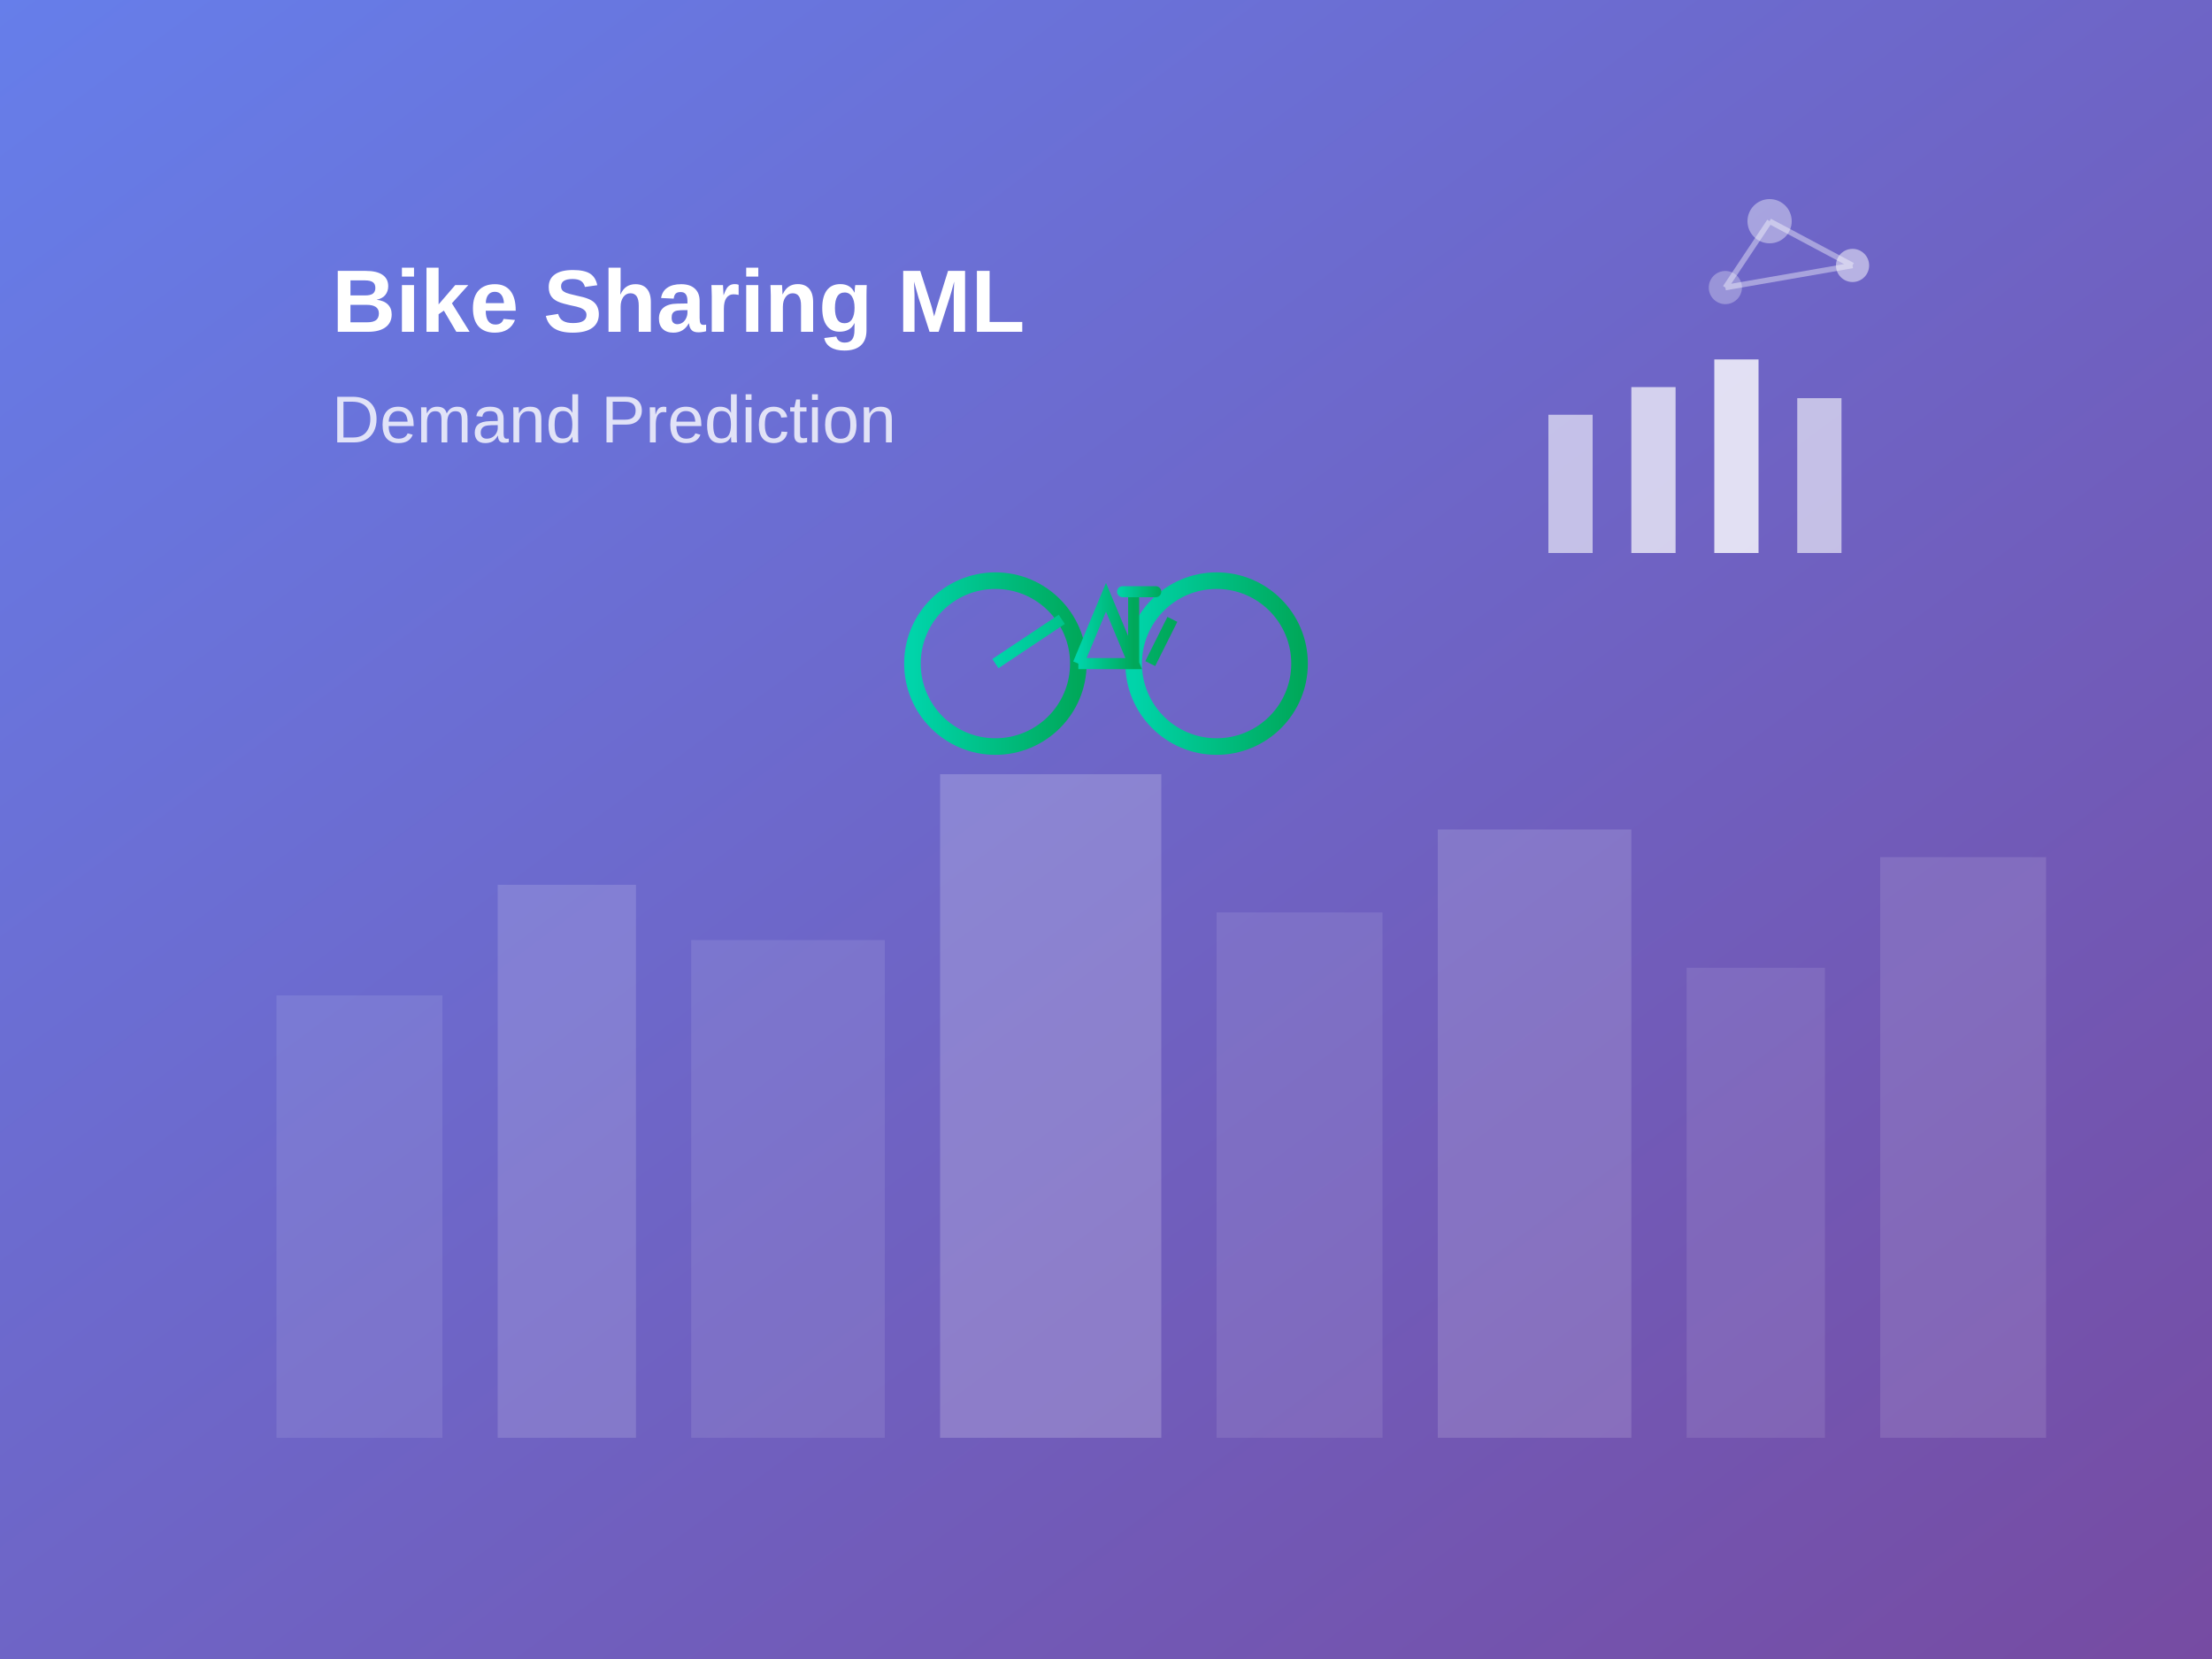
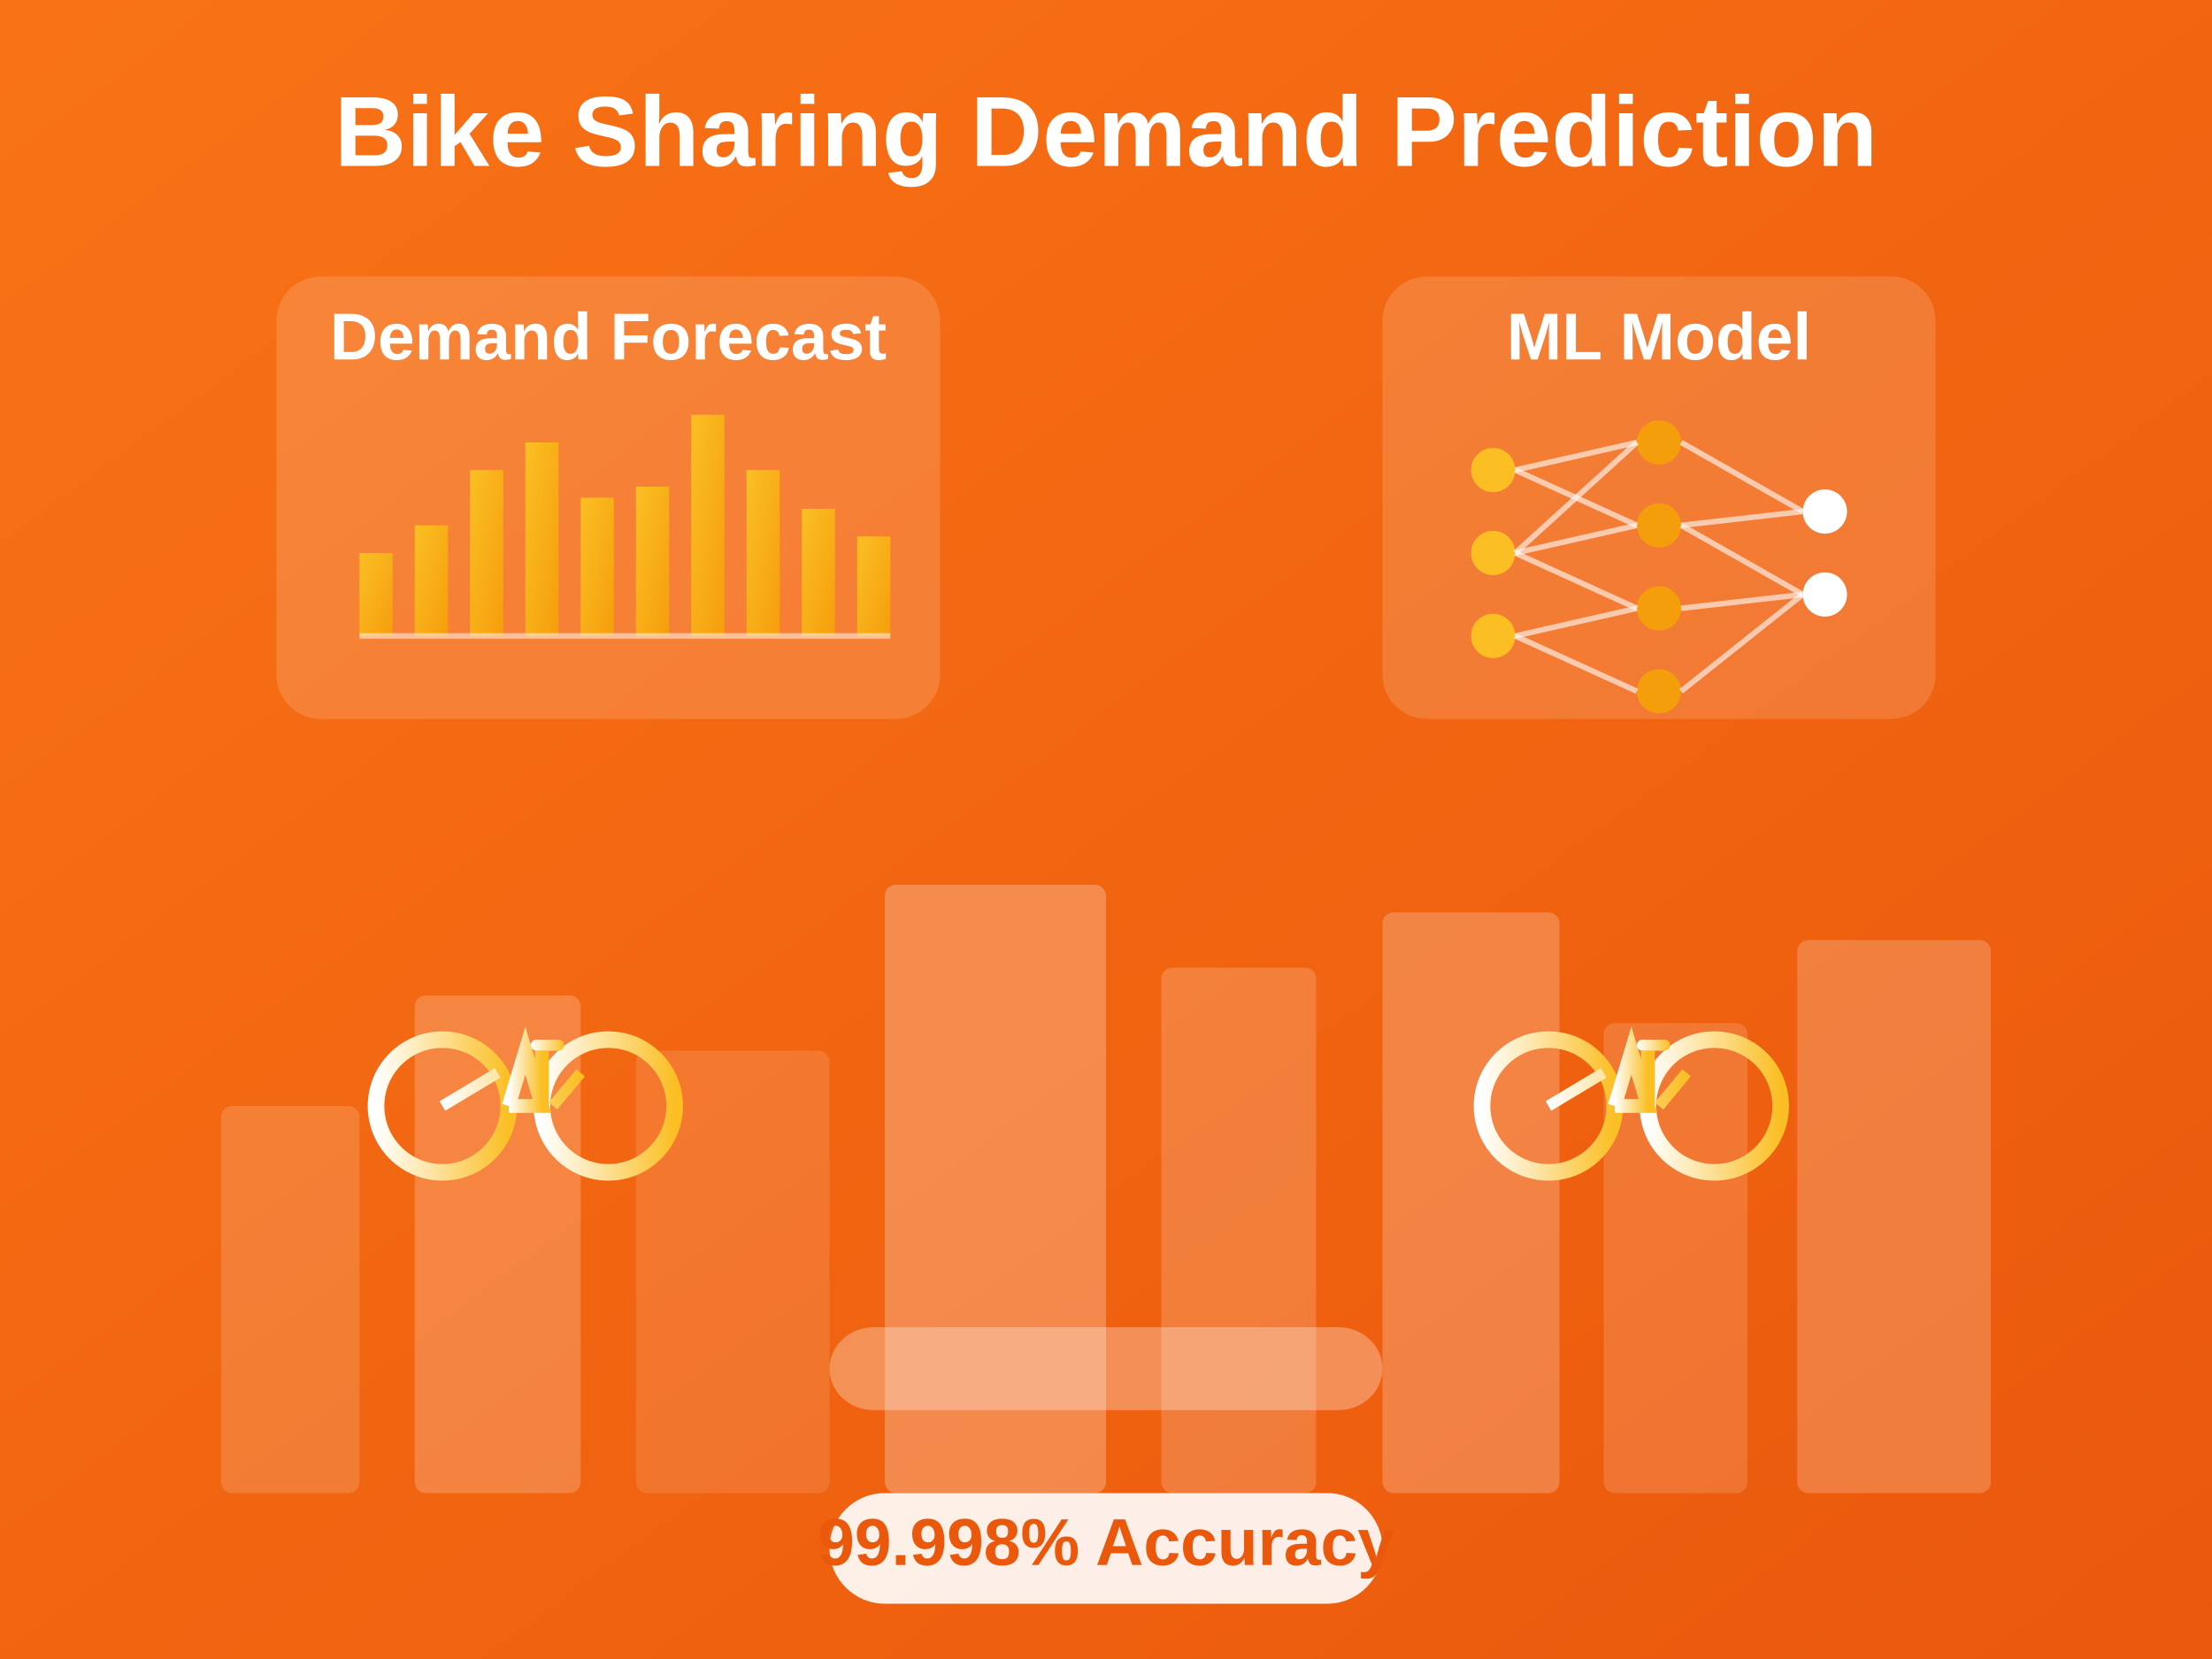
<svg xmlns="http://www.w3.org/2000/svg" width="400" height="300" viewBox="0 0 400 300">
  <defs>
    <linearGradient id="bg" x1="0%" y1="0%" x2="100%" y2="100%">
-       <stop offset="0%" style="stop-color:#667eea;stop-opacity:1" />
-       <stop offset="100%" style="stop-color:#764ba2;stop-opacity:1" />
+       <stop offset="0%" style="stop-color:#f97316;stop-opacity:1" />
+       <stop offset="100%" style="stop-color:#ea580c;stop-opacity:1" />
    </linearGradient>
    <linearGradient id="bike" x1="0%" y1="0%" x2="100%" y2="0%">
-       <stop offset="0%" style="stop-color:#00d4aa;stop-opacity:1" />
-       <stop offset="100%" style="stop-color:#00a85a;stop-opacity:1" />
+       <stop offset="0%" style="stop-color:#ffffff;stop-opacity:1" />
+       <stop offset="100%" style="stop-color:#fbbf24;stop-opacity:1" />
+     </linearGradient>
+     <linearGradient id="chartGrad" x1="0%" y1="0%" x2="100%" y2="100%">
+       <stop offset="0%" style="stop-color:#fbbf24;stop-opacity:1" />
+       <stop offset="100%" style="stop-color:#f59e0b;stop-opacity:1" />
    </linearGradient>
  </defs>
  <rect width="400" height="300" fill="url(#bg)" />
-   <rect x="50" y="180" width="30" height="80" fill="rgba(255,255,255,0.1)" />
-   <rect x="90" y="160" width="25" height="100" fill="rgba(255,255,255,0.15)" />
-   <rect x="125" y="170" width="35" height="90" fill="rgba(255,255,255,0.1)" />
-   <rect x="170" y="140" width="40" height="120" fill="rgba(255,255,255,0.2)" />
-   <rect x="220" y="165" width="30" height="95" fill="rgba(255,255,255,0.1)" />
-   <rect x="260" y="150" width="35" height="110" fill="rgba(255,255,255,0.15)" />
-   <rect x="305" y="175" width="25" height="85" fill="rgba(255,255,255,0.1)" />
-   <rect x="340" y="155" width="30" height="105" fill="rgba(255,255,255,0.12)" />
-   <g transform="translate(180, 120)">
-     <circle cx="0" cy="0" r="15" fill="none" stroke="url(#bike)" stroke-width="3" />
-     <circle cx="40" cy="0" r="15" fill="none" stroke="url(#bike)" stroke-width="3" />
-     <path d="M15 0 L25 0 L20 -12 L15 0 M25 0 L25 -12" fill="none" stroke="url(#bike)" stroke-width="2" />
-     <path d="M0 0 L12 -8 M28 0 L32 -8" fill="none" stroke="url(#bike)" stroke-width="2" />
-     <path d="M18 -12 L22 -12" fill="none" stroke="url(#bike)" stroke-width="2" />
-     <rect x="22" y="-14" width="8" height="2" rx="1" fill="url(#bike)" />
+   <rect x="40" y="200" width="25" height="70" rx="2" fill="rgba(255,255,255,0.15)" />
+   <rect x="75" y="180" width="30" height="90" rx="2" fill="rgba(255,255,255,0.2)" />
+   <rect x="115" y="190" width="35" height="80" rx="2" fill="rgba(255,255,255,0.12)" />
+   <rect x="160" y="160" width="40" height="110" rx="2" fill="rgba(255,255,255,0.25)" />
+   <rect x="210" y="175" width="28" height="95" rx="2" fill="rgba(255,255,255,0.18)" />
+   <rect x="250" y="165" width="32" height="105" rx="2" fill="rgba(255,255,255,0.22)" />
+   <rect x="290" y="185" width="26" height="85" rx="2" fill="rgba(255,255,255,0.15)" />
+   <rect x="325" y="170" width="35" height="100" rx="2" fill="rgba(255,255,255,0.2)" />
+   <rect x="150" y="240" width="100" height="15" rx="8" fill="rgba(255,255,255,0.3)" />
+   <g transform="translate(80, 200)">
+     <circle cx="0" cy="0" r="12" fill="none" stroke="url(#bike)" stroke-width="3" />
+     <circle cx="30" cy="0" r="12" fill="none" stroke="url(#bike)" stroke-width="3" />
+     <path d="M12 0 L18 0 L15 -10 L12 0 M18 0 L18 -10" fill="none" stroke="url(#bike)" stroke-width="2.5" />
+     <path d="M0 0 L10 -6 M20 0 L25 -6" fill="none" stroke="url(#bike)" stroke-width="2" />
+     <path d="M13 -10 L17 -10" fill="none" stroke="url(#bike)" stroke-width="2" />
+     <rect x="16" y="-12" width="6" height="2" rx="1" fill="url(#bike)" />
  </g>
-   <g transform="translate(60, 60)">
-     <text x="0" y="0" fill="white" font-family="Arial" font-size="16" font-weight="bold">Bike Sharing ML</text>
-     <text x="0" y="20" fill="rgba(255,255,255,0.8)" font-family="Arial" font-size="12">Demand Prediction</text>
-     <rect x="220" y="15" width="8" height="25" fill="rgba(255,255,255,0.6)" />
-     <rect x="235" y="10" width="8" height="30" fill="rgba(255,255,255,0.7)" />
-     <rect x="250" y="5" width="8" height="35" fill="rgba(255,255,255,0.8)" />
-     <rect x="265" y="12" width="8" height="28" fill="rgba(255,255,255,0.6)" />
+   <g transform="translate(280, 200)">
+     <circle cx="0" cy="0" r="12" fill="none" stroke="url(#bike)" stroke-width="3" />
+     <circle cx="30" cy="0" r="12" fill="none" stroke="url(#bike)" stroke-width="3" />
+     <path d="M12 0 L18 0 L15 -10 L12 0 M18 0 L18 -10" fill="none" stroke="url(#bike)" stroke-width="2.5" />
+     <path d="M0 0 L10 -6 M20 0 L25 -6" fill="none" stroke="url(#bike)" stroke-width="2" />
+     <path d="M13 -10 L17 -10" fill="none" stroke="url(#bike)" stroke-width="2" />
+     <rect x="16" y="-12" width="6" height="2" rx="1" fill="url(#bike)" />
  </g>
-   <g transform="translate(320, 40)">
-     <circle cx="0" cy="0" r="4" fill="rgba(255,255,255,0.4)" />
-     <circle cx="15" cy="8" r="3" fill="rgba(255,255,255,0.5)" />
-     <circle cx="-8" cy="12" r="3" fill="rgba(255,255,255,0.3)" />
-     <path d="M0 0 L15 8 M0 0 L-8 12 M15 8 L-8 12" stroke="rgba(255,255,255,0.4)" stroke-width="1" />
+   <g transform="translate(50, 50)">
+     <rect x="0" y="0" width="120" height="80" rx="8" fill="rgba(255,255,255,0.15)" />
+     <text x="60" y="15" text-anchor="middle" fill="white" font-family="Arial, sans-serif" font-size="12" font-weight="bold">Demand Forecast</text>
+     <rect x="15" y="50" width="6" height="15" fill="url(#chartGrad)" />
+     <rect x="25" y="45" width="6" height="20" fill="url(#chartGrad)" />
+     <rect x="35" y="35" width="6" height="30" fill="url(#chartGrad)" />
+     <rect x="45" y="30" width="6" height="35" fill="url(#chartGrad)" />
+     <rect x="55" y="40" width="6" height="25" fill="url(#chartGrad)" />
+     <rect x="65" y="38" width="6" height="27" fill="url(#chartGrad)" />
+     <rect x="75" y="25" width="6" height="40" fill="url(#chartGrad)" />
+     <rect x="85" y="35" width="6" height="30" fill="url(#chartGrad)" />
+     <rect x="95" y="42" width="6" height="23" fill="url(#chartGrad)" />
+     <rect x="105" y="47" width="6" height="18" fill="url(#chartGrad)" />
+     <line x1="15" y1="65" x2="111" y2="65" stroke="rgba(255,255,255,0.5)" stroke-width="1" />
  </g>
+   <g transform="translate(250, 50)">
+     <rect x="0" y="0" width="100" height="80" rx="8" fill="rgba(255,255,255,0.15)" />
+     <text x="50" y="15" text-anchor="middle" fill="white" font-family="Arial, sans-serif" font-size="12" font-weight="bold">ML Model</text>
+     <circle cx="20" cy="35" r="4" fill="#fbbf24" />
+     <circle cx="20" cy="50" r="4" fill="#fbbf24" />
+     <circle cx="20" cy="65" r="4" fill="#fbbf24" />
+     <circle cx="50" cy="30" r="4" fill="#f59e0b" />
+     <circle cx="50" cy="45" r="4" fill="#f59e0b" />
+     <circle cx="50" cy="60" r="4" fill="#f59e0b" />
+     <circle cx="50" cy="75" r="4" fill="#f59e0b" />
+     <circle cx="80" cy="42.5" r="4" fill="#ffffff" />
+     <circle cx="80" cy="57.5" r="4" fill="#ffffff" />
+     <g stroke="rgba(255,255,255,0.6)" stroke-width="1" fill="none">
+       <path d="M24 35 L46 30" />
+       <path d="M24 35 L46 45" />
+       <path d="M24 50 L46 30" />
+       <path d="M24 50 L46 45" />
+       <path d="M24 50 L46 60" />
+       <path d="M24 65 L46 60" />
+       <path d="M24 65 L46 75" />
+       <path d="M54 30 L76 42.5" />
+       <path d="M54 45 L76 42.5" />
+       <path d="M54 45 L76 57.5" />
+       <path d="M54 60 L76 57.5" />
+       <path d="M54 75 L76 57.5" />
+     </g>
+   </g>
+   <text x="200" y="30" text-anchor="middle" fill="white" font-family="Arial, sans-serif" font-size="18" font-weight="bold">Bike Sharing Demand Prediction</text>
+   <rect x="150" y="270" width="100" height="20" rx="10" fill="rgba(255,255,255,0.9)" />
+   <text x="200" y="283" text-anchor="middle" fill="#ea580c" font-family="Arial, sans-serif" font-size="12" font-weight="bold">99.998% Accuracy</text>
</svg>
